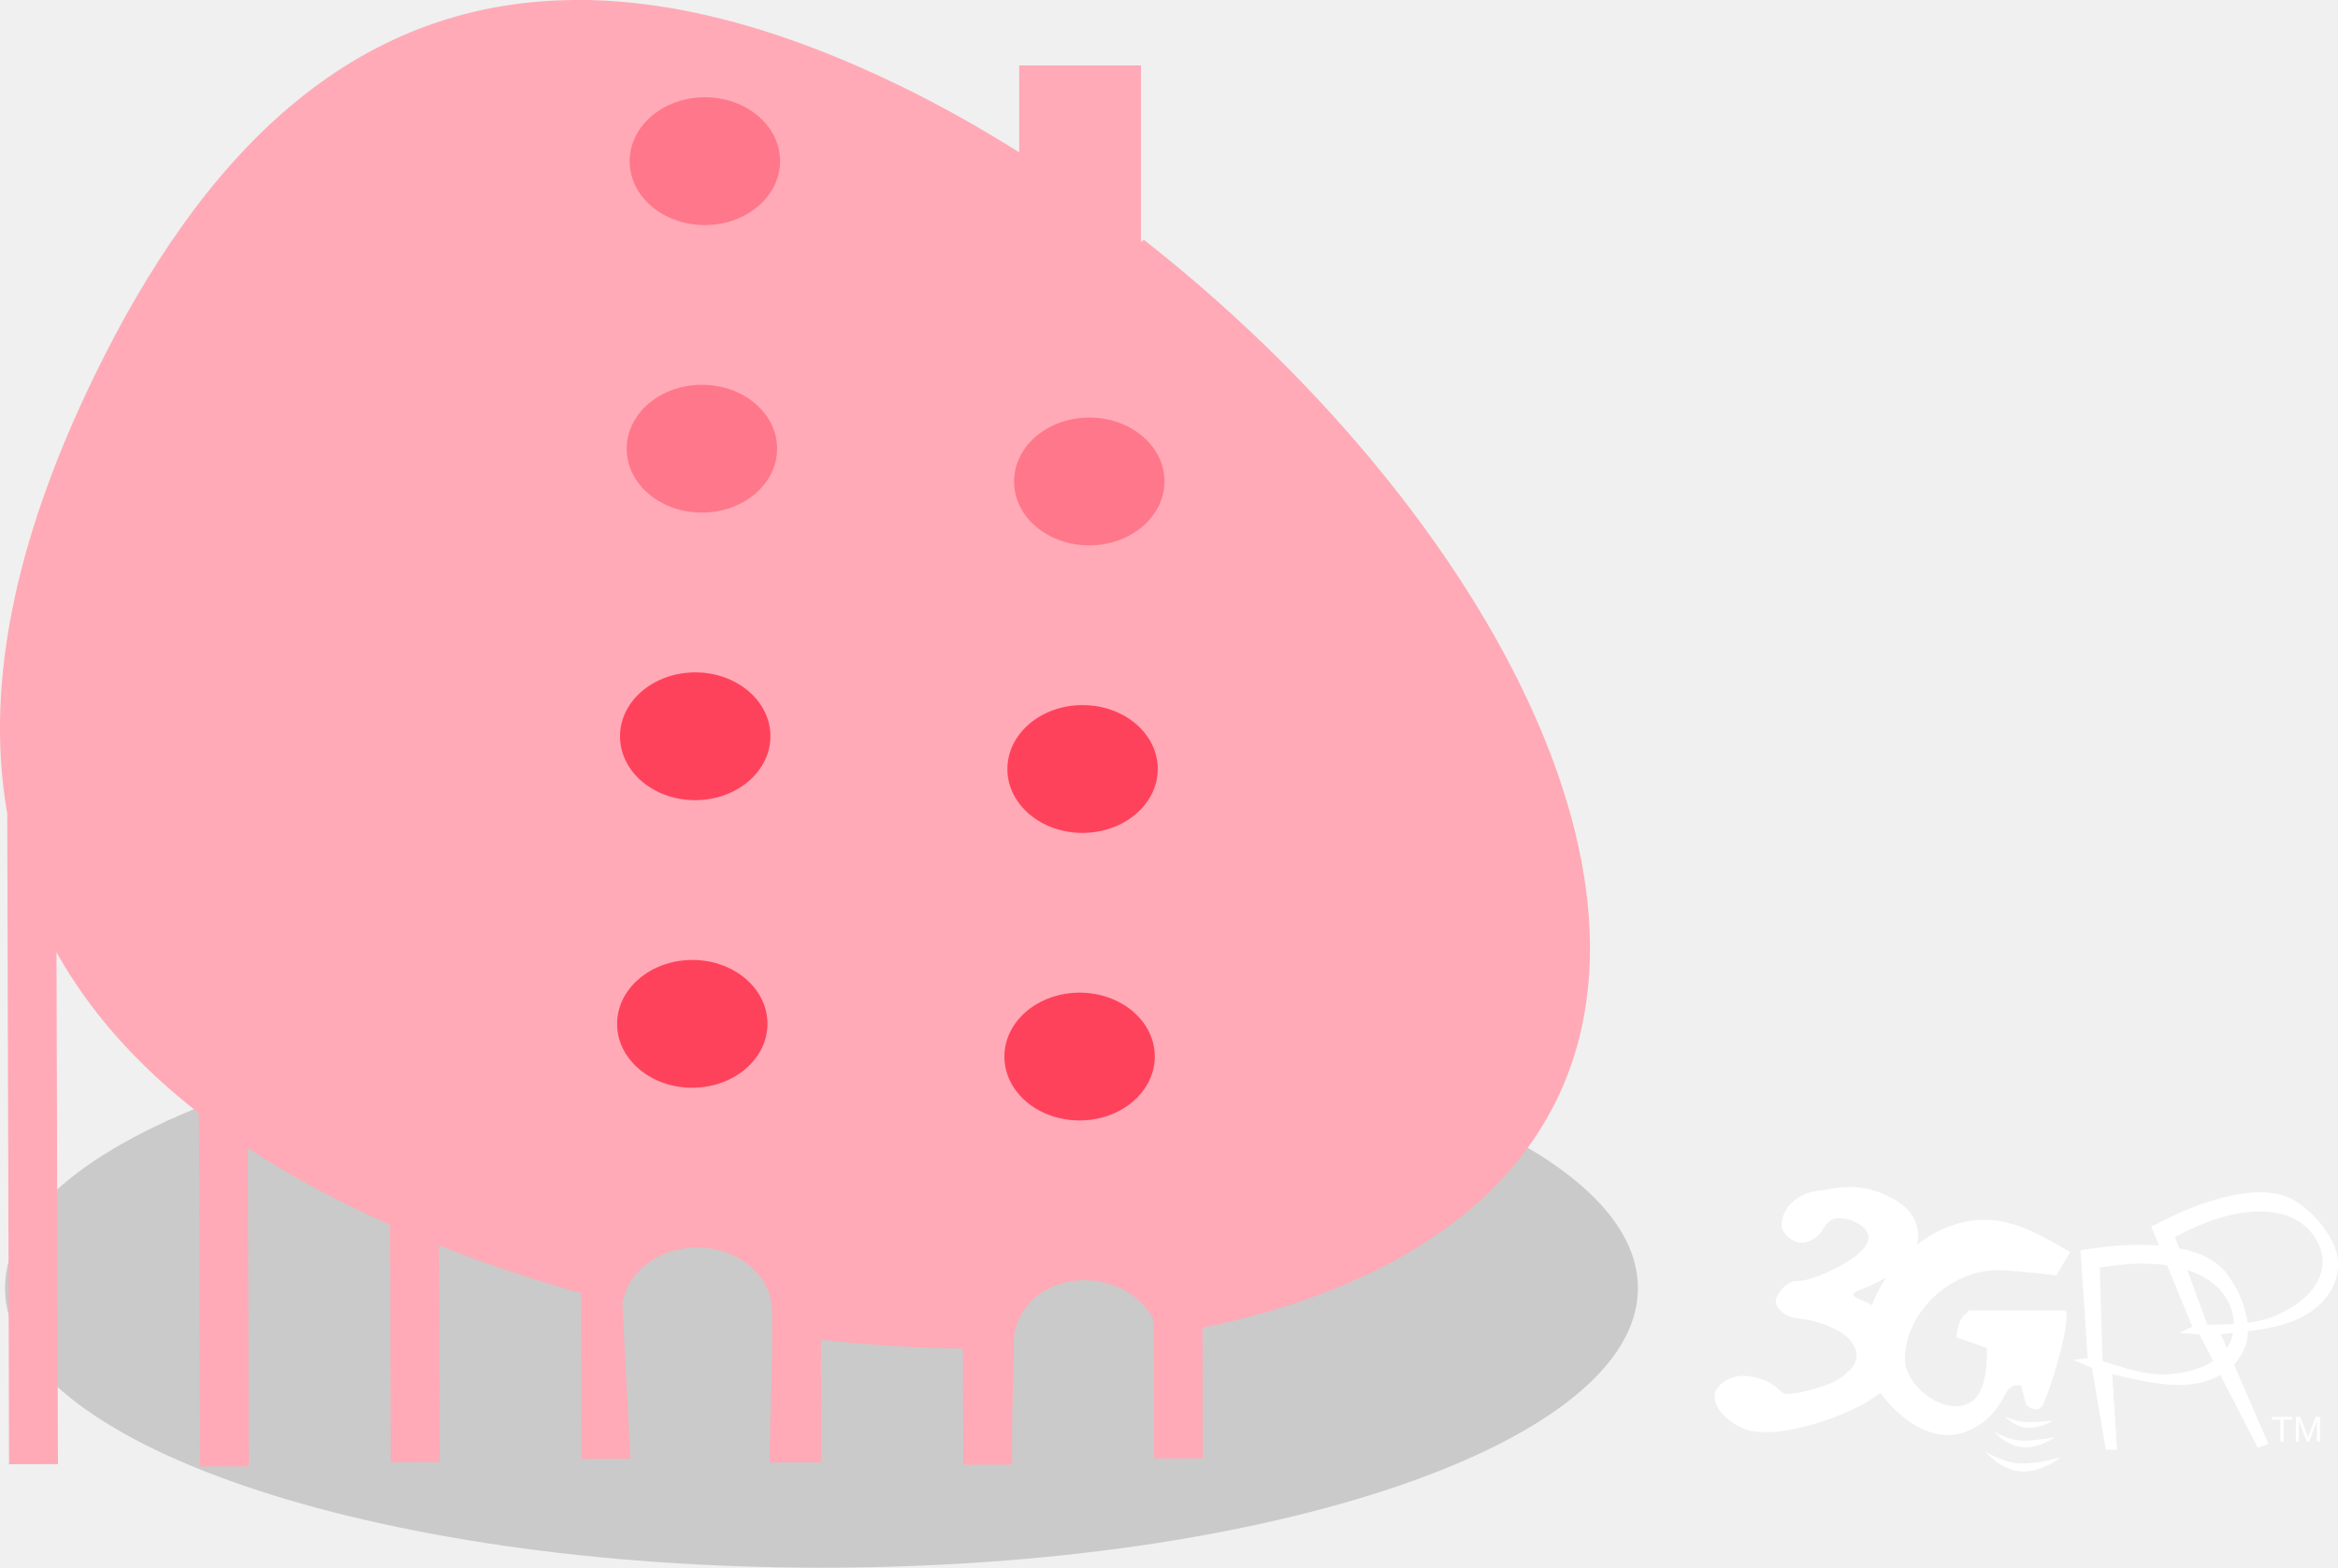
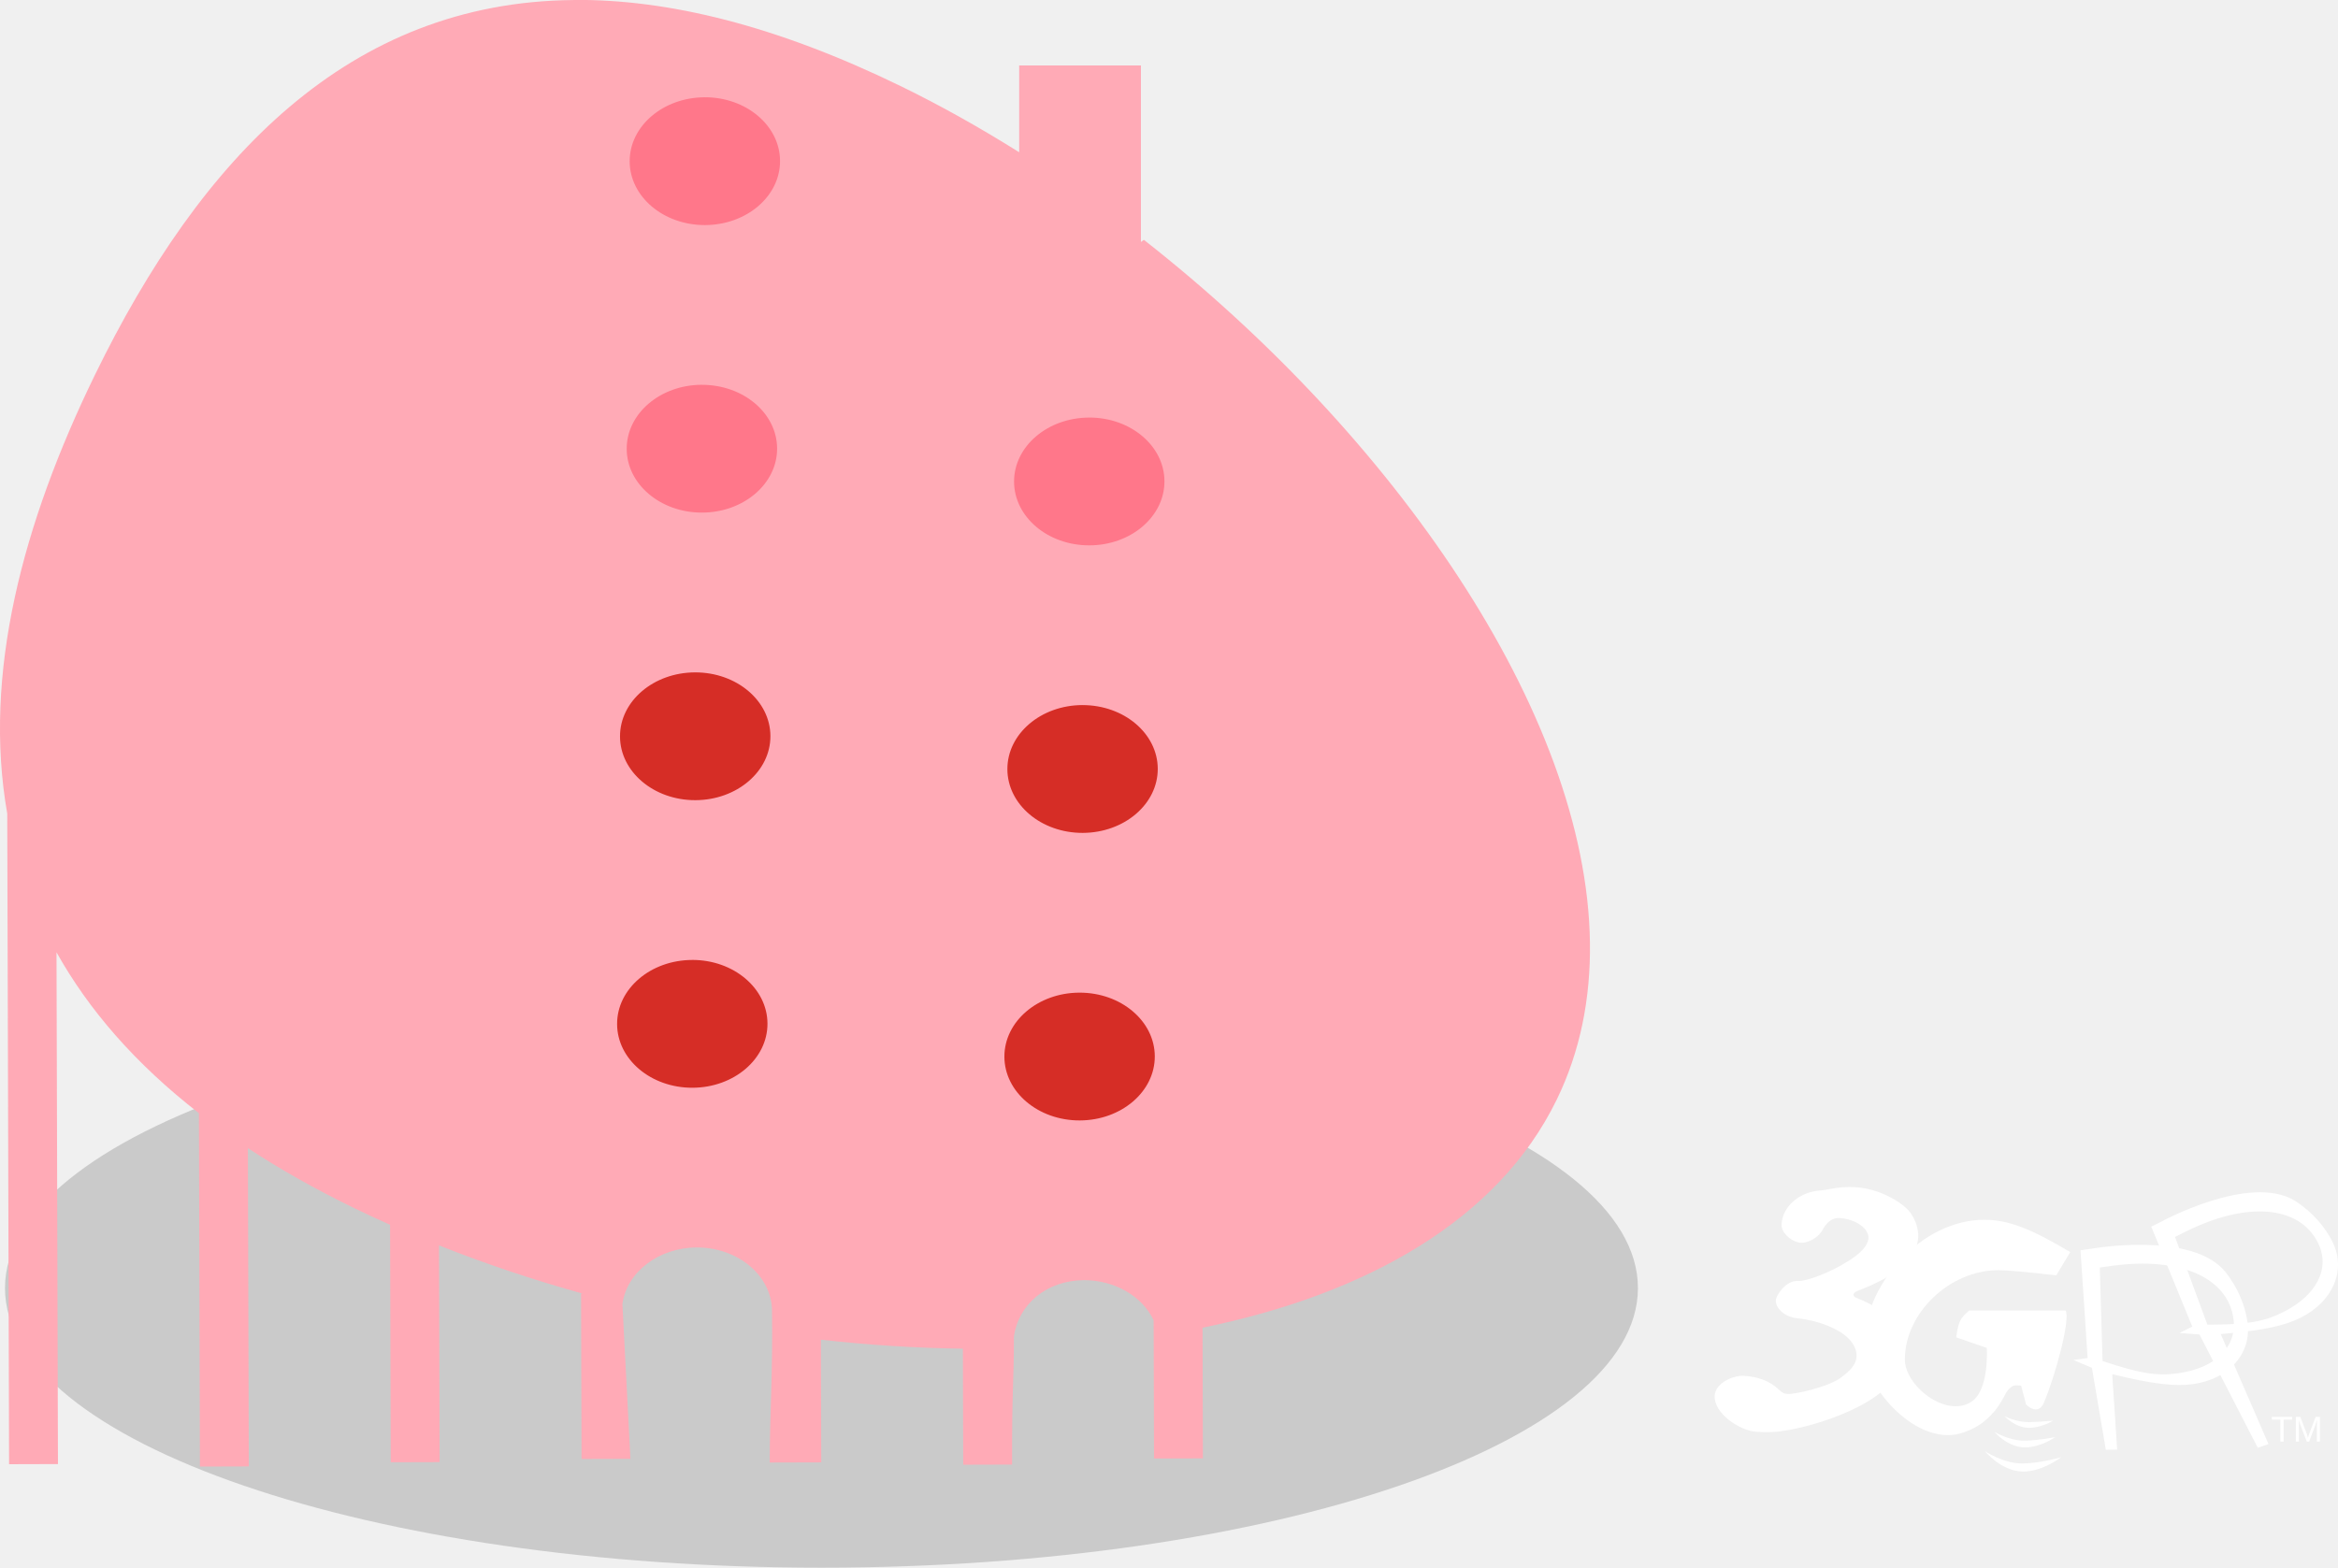
<svg xmlns="http://www.w3.org/2000/svg" width="97.825mm" height="65.608mm" viewBox="0 0 97.825 65.608" version="1.1" id="svg5">
  <defs id="defs2">
    </defs>
  <g id="layer1" transform="translate(-186.3249,-10.94863)">
    <ellipse style="opacity:0.2;fill:#333333;stroke-width:4" id="path2382" cx="220.696" cy="64.855" rx="34.162" ry="11.701" />
-     <ellipse style="fill:#ff425c;fill-opacity:1;stroke:none;stroke-width:0.9" id="path6969-1" cx="-86.639" cy="219.426" rx="12.22" ry="20.73" transform="matrix(-0.07993951,-0.9967997,0.9851723,-0.1715677,0,0)" />
+     <ellipse style="fill:#d62d26;fill-opacity:1;stroke:none;stroke-width:0.9" id="path6969-1" cx="-86.639" cy="219.426" rx="12.22" ry="20.73" transform="matrix(-0.07993951,-0.9967997,0.9851723,-0.1715677,0,0)" />
    <g id="g7795">
      <ellipse style="fill:#ff778a;fill-opacity:1;stroke:none;stroke-width:0.7" id="path7786" cx="215.968" cy="18.157" rx="4.727" ry="3.813" />
      <ellipse style="fill:#ff778a;fill-opacity:1;stroke:none;stroke-width:0.7" id="path7788" cx="215.786" cy="29.545" rx="4.388" ry="3.709" />
      <ellipse style="fill:#ff778a;fill-opacity:1;stroke:none;stroke-width:0.7" id="path7790" cx="232.579" cy="31.242" rx="3.892" ry="4.309" />
    </g>
    <path id="rect2635-8" style="fill:#ffaab6;fill-opacity:1;stroke:none;stroke-width:0.027;stroke-linecap:round;stroke-linejoin:round;stroke-dasharray:none;stroke-opacity:1" d="m 210.313,10.95 c -9.384,0.087 -15.582,6.586 -20.023,15.702 -3.029,6.218 -4.688,12.523 -3.662,18.345 l 0.077,27.229 2.045,-0.006 -0.061,-21.418 c 1.337,2.394 3.286,4.656 5.961,6.735 h -0.002 l 0.042,14.787 2.045,-0.006 -0.038,-13.319 c 1.332,0.875 2.81,1.712 4.444,2.508 0.494,0.241 0.998,0.473 1.505,0.7 l 0.028,9.937 2.045,-0.006 -0.026,-9.07 c 1.943,0.773 3.961,1.449 6.025,2.022 l -0.08,-0.005 0.02,6.922 2.045,-0.006 -0.336,-6.478 c 0.184,-1.342 1.516,-2.359 3.106,-2.368 1.738,-0.005 3.15,1.188 3.154,2.665 0.038,2.586 -0.098,4.394 -0.096,6.335 l 2.156,-0.006 -0.015,-5.134 c 1.998,0.224 3.987,0.351 5.941,0.376 l 0.014,4.856 2.045,-0.006 c -0.009,-3.243 0.077,-3.444 0.076,-5.349 0.183,-1.34 1.344,-2.356 2.931,-2.369 1.284,0.001 2.438,0.665 2.915,1.678 l 0.017,5.786 2.045,-0.006 -0.015,-5.468 c 6.849,-1.4 12.361,-4.496 14.819,-9.543 0.987,-2.026 1.423,-4.246 1.39,-6.583 -0.136,-9.631 -8.251,-21.241 -18.665,-29.402 -0.039,0.032 -0.081,0.06 -0.122,0.09 v -7.387 h -5.094 v 3.632 c -1.63,-1.022 -3.288,-1.955 -4.96,-2.769 -5.206,-2.536 -9.736,-3.642 -13.698,-3.605 z m 5.496,4.069 c 1.738,-0.005 3.15,1.188 3.154,2.665 0.005,1.477 -1.401,2.679 -3.138,2.684 -1.738,0.005 -3.15,-1.188 -3.154,-2.665 -0.005,-1.477 1.401,-2.678 3.139,-2.683 z m -0.123,12.034 c 1.738,-0.005 3.15,1.188 3.154,2.665 0.005,1.477 -1.401,2.678 -3.139,2.683 -1.738,0.005 -3.15,-1.188 -3.154,-2.665 -0.005,-1.477 1.401,-2.679 3.139,-2.684 z m 16.207,1.37 c 1.738,-0.005 3.15,1.188 3.154,2.665 0.005,1.477 -1.401,2.679 -3.138,2.684 -1.738,0.005 -3.15,-1.188 -3.154,-2.665 -0.005,-1.477 1.401,-2.678 3.139,-2.683 z m -16.487,10.665 c 1.738,-0.005 3.15,1.188 3.154,2.665 0.005,1.477 -1.401,2.678 -3.139,2.683 -1.738,0.005 -3.15,-1.189 -3.154,-2.665 -0.005,-1.477 1.401,-2.678 3.138,-2.683 z m 16.207,1.369 c 1.738,-0.005 3.15,1.189 3.154,2.665 0.005,1.477 -1.401,2.678 -3.139,2.683 -1.738,0.005 -3.149,-1.188 -3.153,-2.665 -0.005,-1.477 1.401,-2.679 3.138,-2.684 z m -16.33,10.665 c 1.738,-0.005 3.15,1.188 3.154,2.665 0.005,1.477 -1.401,2.679 -3.139,2.684 -1.738,0.005 -3.149,-1.189 -3.153,-2.665 -0.005,-1.477 1.401,-2.678 3.138,-2.683 z m 16.206,1.369 c 1.738,-0.005 3.15,1.188 3.154,2.665 0.005,1.477 -1.401,2.678 -3.139,2.683 -1.738,0.005 -3.15,-1.189 -3.154,-2.665 -0.005,-1.477 1.401,-2.678 3.138,-2.683 z" />
    <g id="g18515" transform="matrix(0.01668588,0,0,-0.01668588,258.0557,75.8337)">
      <path d="m 484.785,855.105 c 16.879,-17.82 27.906,-46.835 26.453,-69.855 -2.09,-33.254 -24.429,-61.371 -47.406,-79.191 -29.699,-22.52 -61.562,-38.493 -104.547,-55.043 -11.847,-4.391 -14.972,-13.18 -2.41,-17.825 60.414,-24.347 125.051,-64.367 120.535,-135.984 -1.93,-30.695 -22.515,-70.48 -60.625,-101.426 -61.258,-49.957 -179.43,-88.636 -257.144,-97.836 -15.532,-1.59 -33.536,-1.734 -54.028,-0.445 -42.254,2.66 -107.629,46.492 -104.816,91.16 1.93,30.633 45.633,50.945 73.801,49.172 33.297,-2.102 63.547,-11.695 87.789,-35 8.48,-8.223 12.242,-9.742 21.207,-10.305 19.211,-1.211 94.844,15.809 129.664,37.981 26.898,18.847 42.113,35.863 43.32,55.047 1.61,25.578 -18.629,51.246 -49.758,67.332 -32.324,17.445 -67.773,26.097 -98.898,29.34 -31.938,3.296 -54.977,25.289 -53.688,45.75 0.723,11.511 24.985,49.785 55.723,47.847 20.481,-1.289 79.723,20.66 123.906,48.692 36.11,22.125 51.481,41.699 52.528,58.328 1.531,24.293 -31.672,48.226 -72.653,50.804 -16.648,1.047 -30.093,-8.39 -41.629,-28.21 -8.89,-18.696 -35.629,-34.985 -55.015,-33.766 -21.778,1.371 -49.949,23.687 -48.5,46.711 2.82,44.855 43.437,77.105 87.554,83.351 9.047,0.723 23.293,2.403 32.426,4.403 18.258,4.008 42.836,6.328 64.614,4.957 58.925,-3.711 109.746,-33.985 131.597,-55.989" style="fill:#ffffff;fill-opacity:1;fill-rule:nonzero;stroke:none" id="path8953" />
      <path d="m 826.621,371.086 c -15.348,-36.125 -45,-5 -45,-5 l -12.308,47.129 c 0,0 -12.309,1.941 -18.793,0 -9.075,-3.246 -18.149,-16.203 -18.149,-16.203 0,0 -15.551,-31.754 -30.453,-48.598 -23.328,-25.926 -40.824,-38.883 -73.223,-51.191 -119.23,-46.012 -255.453,117.285 -255.453,206.707 0,166.539 148.531,325.343 303.403,325.343 58.968,0 114.699,-20.75 215.789,-81.031 l -34.993,-58.336 c -71.929,8.422 -125.07,12.961 -145.156,12.961 -121.82,0 -234.574,-106.922 -234.574,-224.211 0,-65.441 103.031,-147.738 167.184,-105.621 45.359,30.457 38.23,134.781 38.23,134.781 l -76.465,26.571 c 0,0 2.594,31.101 12.965,47.301 6.48,9.074 19.438,20.089 19.438,20.089 h 241.699 c 12.922,-22.5 -26.485,-165.625 -54.141,-230.691" style="fill:#ffffff;fill-opacity:1;fill-rule:nonzero;stroke:none" id="path8955" />
      <path d="m 1336.95,572.445 c -5.34,38.512 -22.51,85.196 -56.68,127.567 -85.86,101.922 -336.95,56.316 -336.95,56.316 l -25.129,-3.48 17.825,-270.332 -35.625,-4.938 46.379,-19.59 34.878,-205.476 28.422,0.242 -12.367,189.25 c 99.677,-24.445 156.637,-31.262 201.937,-24.984 90.61,12.566 148.26,76.476 137.31,155.425 z m -35.29,8.848 c 9.75,-70.285 -44.73,-123.957 -139.2,-137.055 -53.02,-7.351 -95.23,-0.449 -188.991,30.711 l -6.946,234.547 29.883,4.145 c 169.654,23.523 290.834,-28.368 305.254,-132.348" style="fill:#ffffff;fill-opacity:1;fill-rule:nonzero;stroke:none" id="path8957" />
      <path d="m 1549.96,774.172 c -17.3,34.812 -48.44,73.609 -94.31,102.906 -113.8,69.336 -337.37,-53.758 -337.37,-53.758 l -22.7,-11.293 102.87,-250.632 -32.21,-16.008 50.2,-3.824 146.27,-284.083 26.86,9.262 -119.76,275.863 c 102.28,8.528 158.44,20.176 199.4,40.54 81.91,40.734 116.24,119.656 80.75,191.027 z m -36.27,-2.844 c 31.59,-63.535 -2.99,-131.742 -88.38,-174.203 -47.94,-23.832 -90.15,-30.719 -188.96,-30.988 l -81.17,220.164 27.01,13.429 c 153.38,76.254 284.76,65.602 331.5,-28.402" style="fill:#ffffff;fill-opacity:1;fill-rule:nonzero;stroke:none" id="path8959" />
      <path d="m 773.734,218.016 c -48.066,-0.84 -95.043,30.711 -95.043,30.711 0,0 40.497,-50.399 95.043,-50.914 49.141,-0.469 95.582,35.75 95.582,35.75 0,0 -50.761,-14.754 -95.582,-15.547" style="fill:#ffffff;fill-opacity:1;fill-rule:nonzero;stroke:none" id="path8961" />
      <path d="m 778.473,275.254 c -38.45,-0.676 -76.032,21.883 -76.032,21.883 0,0 32.399,-38.399 76.032,-38.813 39.316,-0.379 76.468,25.914 76.468,25.914 0,0 -40.609,-8.355 -76.468,-8.984" style="fill:#ffffff;fill-opacity:1;fill-rule:nonzero;stroke:none" id="path8963" />
      <path d="m 788.598,321.777 c -30.762,-0.543 -60.825,14.828 -60.825,14.828 0,0 25.918,-28.804 60.825,-29.14 31.453,-0.301 61.175,18.058 61.175,18.058 0,0 -32.488,-3.242 -61.175,-3.746" style="fill:#ffffff;fill-opacity:1;fill-rule:nonzero;stroke:none" id="path8965" />
      <g id="g9001" transform="scale(10)" style="fill:#ffffff">
        <text xml:space="preserve" transform="matrix(1,0,0,-1,139.588,27.293)" style="font-variant:normal;font-weight:normal;font-size:9px;font-family:Arial;-inkscape-font-specification:Arial;writing-mode:lr-tb;fill:#ffffff;fill-opacity:1;fill-rule:nonzero;stroke:none" id="text9005">
          <tspan x="0 4.455" y="0" id="tspan9003">TM</tspan>
        </text>
      </g>
    </g>
  </g>
</svg>
